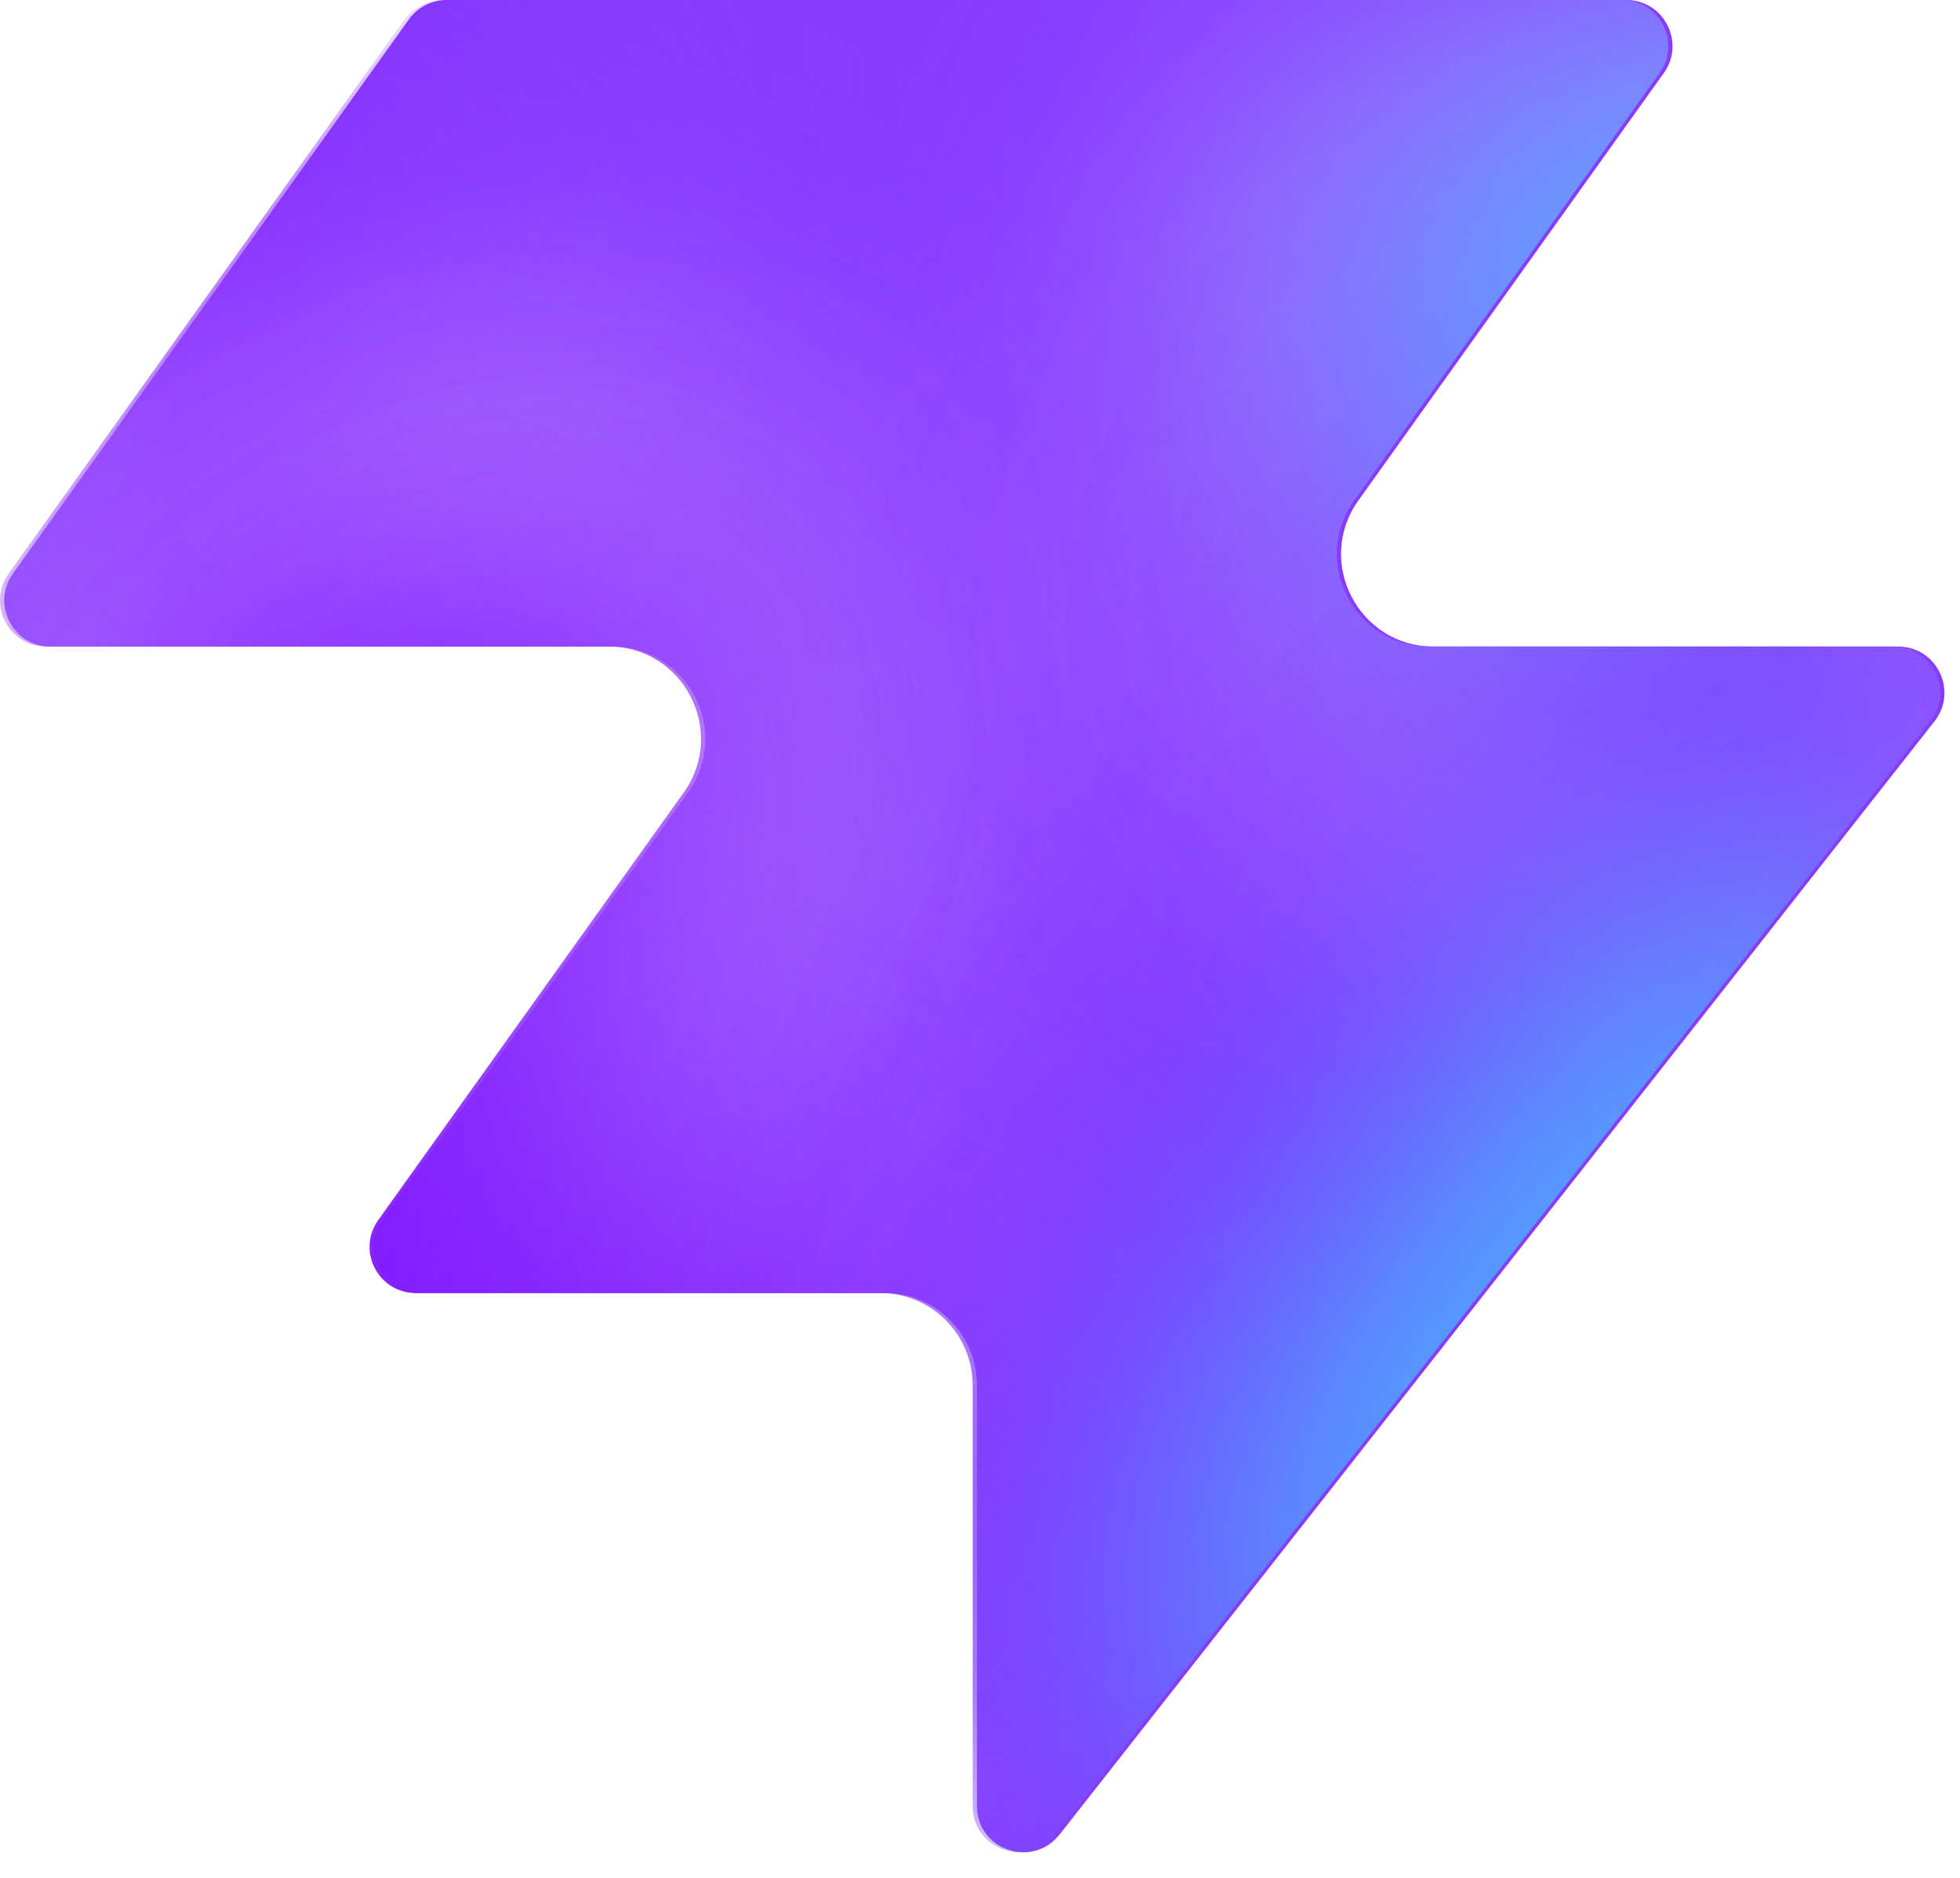
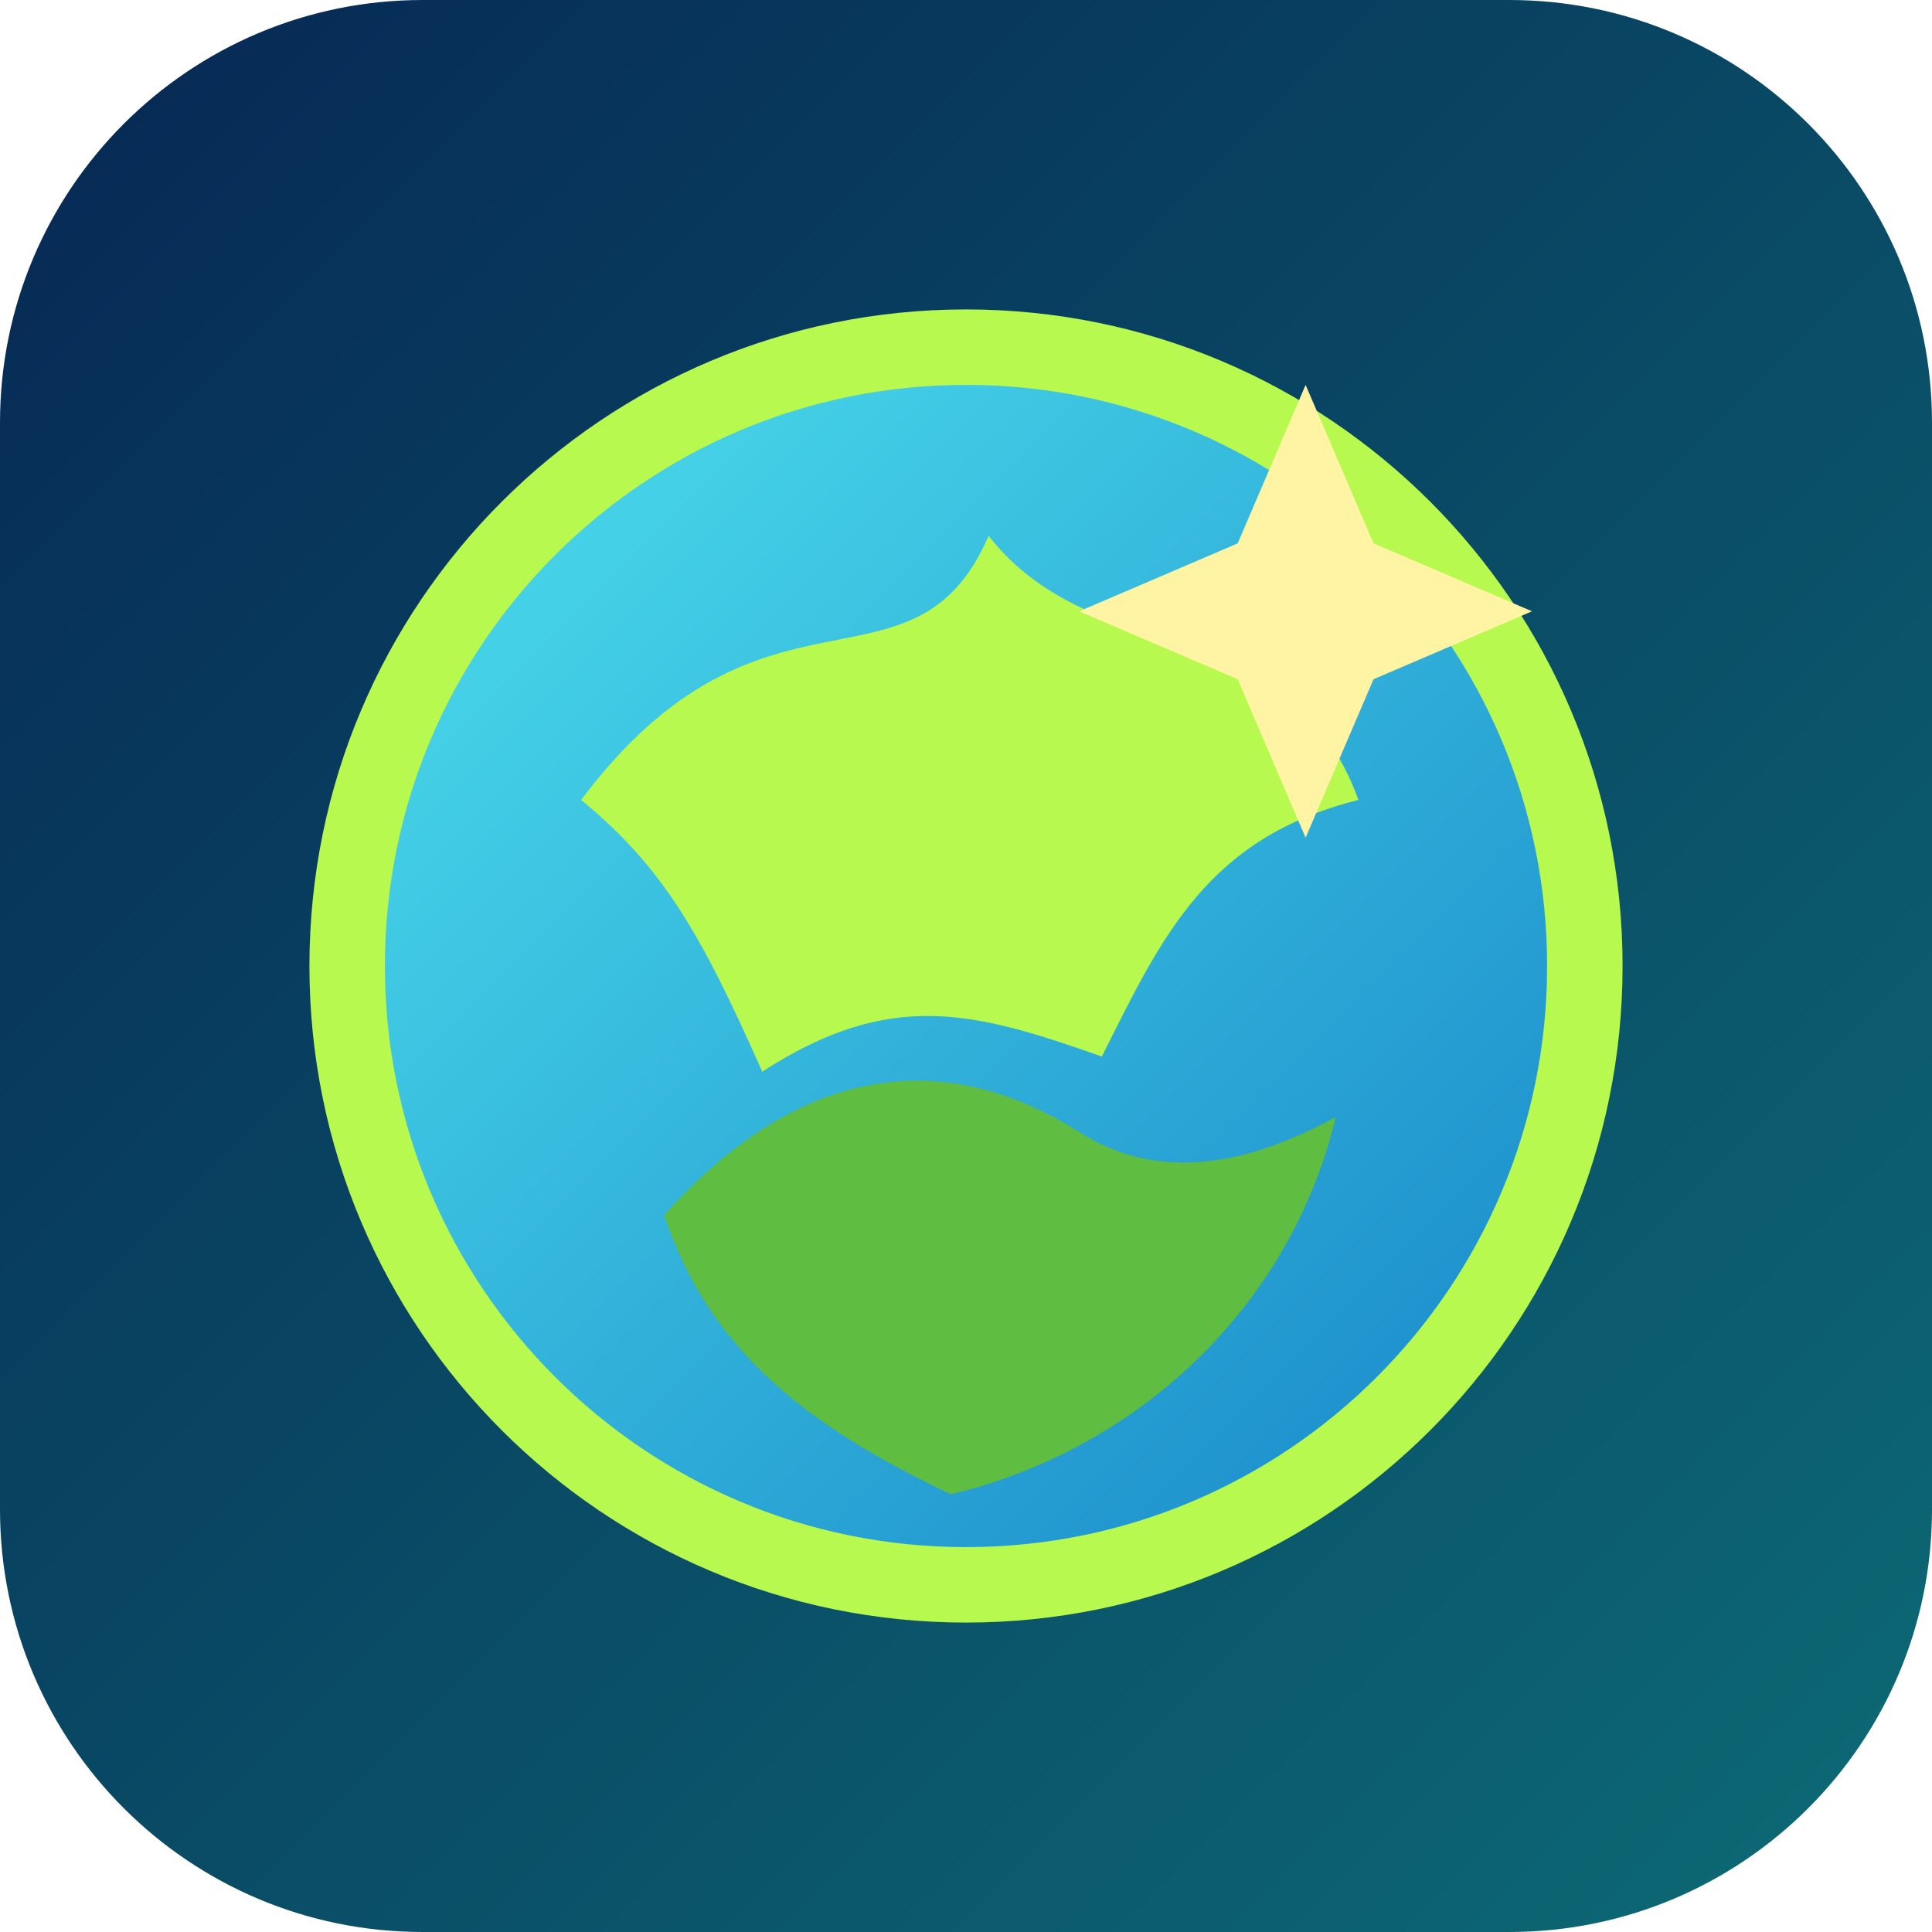
- <svg xmlns="http://www.w3.org/2000/svg" width="48" height="46" fill="none" viewBox="0 0 48 46">
-   <path fill="#863bff" d="M25.946 44.938c-.664.845-2.021.375-2.021-.698V33.937a2.26 2.26 0 0 0-2.262-2.262H10.287c-.92 0-1.456-1.04-.92-1.788l7.48-10.471c1.07-1.497 0-3.578-1.842-3.578H1.237c-.92 0-1.456-1.04-.92-1.788L10.013.474c.214-.297.556-.474.92-.474h28.894c.92 0 1.456 1.04.92 1.788l-7.48 10.471c-1.07 1.498 0 3.579 1.842 3.579h11.377c.943 0 1.473 1.088.89 1.83L25.947 44.94z" style="fill:#863bff;fill:color(display-p3 .525 .23 1);fill-opacity:1" />
-   <mask id="a" width="48" height="46" x="0" y="0" maskUnits="userSpaceOnUse" style="mask-type:alpha">
-     <path fill="#000" d="M25.842 44.938c-.664.844-2.021.375-2.021-.698V33.937a2.26 2.26 0 0 0-2.262-2.262H10.183c-.92 0-1.456-1.04-.92-1.788l7.48-10.471c1.07-1.498 0-3.579-1.842-3.579H1.133c-.92 0-1.456-1.04-.92-1.787L9.91.473c.214-.297.556-.474.92-.474h28.894c.92 0 1.456 1.04.92 1.788l-7.48 10.471c-1.07 1.498 0 3.578 1.842 3.578h11.377c.943 0 1.473 1.088.89 1.832L25.843 44.94z" style="fill:#000;fill-opacity:1" />
-   </mask>
-   <g mask="url(#a)">
-     <g filter="url(#b)">
-       <ellipse cx="5.508" cy="14.704" fill="#ede6ff" rx="5.508" ry="14.704" style="fill:#ede6ff;fill:color(display-p3 .927 .903 1);fill-opacity:1" transform="matrix(.00324 1 1 -.00324 -4.47 31.516)" />
-     </g>
-     <g filter="url(#c)">
-       <ellipse cx="10.399" cy="29.851" fill="#ede6ff" rx="10.399" ry="29.851" style="fill:#ede6ff;fill:color(display-p3 .927 .903 1);fill-opacity:1" transform="matrix(.00324 1 1 -.00324 -39.328 7.883)" />
-     </g>
-     <g filter="url(#d)">
-       <ellipse cx="5.508" cy="30.487" fill="#7e14ff" rx="5.508" ry="30.487" style="fill:#7e14ff;fill:color(display-p3 .492 .077 1);fill-opacity:1" transform="rotate(89.814 -25.913 -14.639)scale(1 -1)" />
-     </g>
-     <g filter="url(#e)">
-       <ellipse cx="5.508" cy="30.599" fill="#7e14ff" rx="5.508" ry="30.599" style="fill:#7e14ff;fill:color(display-p3 .492 .077 1);fill-opacity:1" transform="rotate(89.814 -32.644 -3.334)scale(1 -1)" />
-     </g>
-     <g filter="url(#f)">
-       <ellipse cx="5.508" cy="30.599" fill="#7e14ff" rx="5.508" ry="30.599" style="fill:#7e14ff;fill:color(display-p3 .492 .077 1);fill-opacity:1" transform="matrix(.00324 1 1 -.00324 -34.34 30.47)" />
-     </g>
-     <g filter="url(#g)">
-       <ellipse cx="14.072" cy="22.078" fill="#ede6ff" rx="14.072" ry="22.078" style="fill:#ede6ff;fill:color(display-p3 .927 .903 1);fill-opacity:1" transform="rotate(93.35 24.506 48.493)scale(-1 1)" />
-     </g>
-     <g filter="url(#h)">
-       <ellipse cx="3.47" cy="21.501" fill="#7e14ff" rx="3.47" ry="21.501" style="fill:#7e14ff;fill:color(display-p3 .492 .077 1);fill-opacity:1" transform="rotate(89.009 28.708 47.59)scale(-1 1)" />
-     </g>
-     <g filter="url(#i)">
-       <ellipse cx="3.47" cy="21.501" fill="#7e14ff" rx="3.47" ry="21.501" style="fill:#7e14ff;fill:color(display-p3 .492 .077 1);fill-opacity:1" transform="rotate(89.009 28.708 47.59)scale(-1 1)" />
-     </g>
-     <g filter="url(#j)">
-       <ellipse cx=".387" cy="8.972" fill="#7e14ff" rx="4.407" ry="29.108" style="fill:#7e14ff;fill:color(display-p3 .492 .077 1);fill-opacity:1" transform="rotate(39.51 .387 8.972)" />
-     </g>
-     <g filter="url(#k)">
-       <ellipse cx="47.523" cy="-6.092" fill="#7e14ff" rx="4.407" ry="29.108" style="fill:#7e14ff;fill:color(display-p3 .492 .077 1);fill-opacity:1" transform="rotate(37.892 47.523 -6.092)" />
-     </g>
-     <g filter="url(#l)">
-       <ellipse cx="41.412" cy="6.333" fill="#47bfff" rx="5.971" ry="9.665" style="fill:#47bfff;fill:color(display-p3 .28 .748 1);fill-opacity:1" transform="rotate(37.892 41.412 6.333)" />
-     </g>
-     <g filter="url(#m)">
-       <ellipse cx="-1.879" cy="38.332" fill="#7e14ff" rx="4.407" ry="29.108" style="fill:#7e14ff;fill:color(display-p3 .492 .077 1);fill-opacity:1" transform="rotate(37.892 -1.88 38.332)" />
-     </g>
-     <g filter="url(#n)">
-       <ellipse cx="-1.879" cy="38.332" fill="#7e14ff" rx="4.407" ry="29.108" style="fill:#7e14ff;fill:color(display-p3 .492 .077 1);fill-opacity:1" transform="rotate(37.892 -1.88 38.332)" />
-     </g>
-     <g filter="url(#o)">
-       <ellipse cx="35.651" cy="29.907" fill="#7e14ff" rx="4.407" ry="29.108" style="fill:#7e14ff;fill:color(display-p3 .492 .077 1);fill-opacity:1" transform="rotate(37.892 35.651 29.907)" />
-     </g>
-     <g filter="url(#p)">
-       <ellipse cx="38.418" cy="32.4" fill="#47bfff" rx="5.971" ry="15.297" style="fill:#47bfff;fill:color(display-p3 .28 .748 1);fill-opacity:1" transform="rotate(37.892 38.418 32.4)" />
-     </g>
-   </g>
+ <svg xmlns="http://www.w3.org/2000/svg" viewBox="0 0 256 256">
  <defs>
-     <filter id="b" width="60.045" height="41.654" x="-19.77" y="16.149" color-interpolation-filters="sRGB" filterUnits="userSpaceOnUse">
-       <feFlood flood-opacity="0" result="BackgroundImageFix" />
-       <feBlend in="SourceGraphic" in2="BackgroundImageFix" result="shape" />
-       <feGaussianBlur result="effect1_foregroundBlur_2002_17158" stdDeviation="7.659" />
-     </filter>
-     <filter id="c" width="90.34" height="51.437" x="-54.613" y="-7.533" color-interpolation-filters="sRGB" filterUnits="userSpaceOnUse">
-       <feFlood flood-opacity="0" result="BackgroundImageFix" />
-       <feBlend in="SourceGraphic" in2="BackgroundImageFix" result="shape" />
-       <feGaussianBlur result="effect1_foregroundBlur_2002_17158" stdDeviation="7.659" />
-     </filter>
-     <filter id="d" width="79.355" height="29.4" x="-49.64" y="2.03" color-interpolation-filters="sRGB" filterUnits="userSpaceOnUse">
-       <feFlood flood-opacity="0" result="BackgroundImageFix" />
-       <feBlend in="SourceGraphic" in2="BackgroundImageFix" result="shape" />
-       <feGaussianBlur result="effect1_foregroundBlur_2002_17158" stdDeviation="4.596" />
-     </filter>
-     <filter id="e" width="79.579" height="29.4" x="-45.045" y="20.029" color-interpolation-filters="sRGB" filterUnits="userSpaceOnUse">
-       <feFlood flood-opacity="0" result="BackgroundImageFix" />
-       <feBlend in="SourceGraphic" in2="BackgroundImageFix" result="shape" />
-       <feGaussianBlur result="effect1_foregroundBlur_2002_17158" stdDeviation="4.596" />
-     </filter>
-     <filter id="f" width="79.579" height="29.4" x="-43.513" y="21.178" color-interpolation-filters="sRGB" filterUnits="userSpaceOnUse">
-       <feFlood flood-opacity="0" result="BackgroundImageFix" />
-       <feBlend in="SourceGraphic" in2="BackgroundImageFix" result="shape" />
-       <feGaussianBlur result="effect1_foregroundBlur_2002_17158" stdDeviation="4.596" />
-     </filter>
-     <filter id="g" width="74.749" height="58.852" x="15.756" y="-17.901" color-interpolation-filters="sRGB" filterUnits="userSpaceOnUse">
-       <feFlood flood-opacity="0" result="BackgroundImageFix" />
-       <feBlend in="SourceGraphic" in2="BackgroundImageFix" result="shape" />
-       <feGaussianBlur result="effect1_foregroundBlur_2002_17158" stdDeviation="7.659" />
-     </filter>
-     <filter id="h" width="61.377" height="25.362" x="23.548" y="2.284" color-interpolation-filters="sRGB" filterUnits="userSpaceOnUse">
-       <feFlood flood-opacity="0" result="BackgroundImageFix" />
-       <feBlend in="SourceGraphic" in2="BackgroundImageFix" result="shape" />
-       <feGaussianBlur result="effect1_foregroundBlur_2002_17158" stdDeviation="4.596" />
-     </filter>
-     <filter id="i" width="61.377" height="25.362" x="23.548" y="2.284" color-interpolation-filters="sRGB" filterUnits="userSpaceOnUse">
-       <feFlood flood-opacity="0" result="BackgroundImageFix" />
-       <feBlend in="SourceGraphic" in2="BackgroundImageFix" result="shape" />
-       <feGaussianBlur result="effect1_foregroundBlur_2002_17158" stdDeviation="4.596" />
-     </filter>
-     <filter id="j" width="56.045" height="63.649" x="-27.636" y="-22.853" color-interpolation-filters="sRGB" filterUnits="userSpaceOnUse">
-       <feFlood flood-opacity="0" result="BackgroundImageFix" />
-       <feBlend in="SourceGraphic" in2="BackgroundImageFix" result="shape" />
-       <feGaussianBlur result="effect1_foregroundBlur_2002_17158" stdDeviation="4.596" />
-     </filter>
-     <filter id="k" width="54.814" height="64.646" x="20.116" y="-38.415" color-interpolation-filters="sRGB" filterUnits="userSpaceOnUse">
-       <feFlood flood-opacity="0" result="BackgroundImageFix" />
-       <feBlend in="SourceGraphic" in2="BackgroundImageFix" result="shape" />
-       <feGaussianBlur result="effect1_foregroundBlur_2002_17158" stdDeviation="4.596" />
-     </filter>
-     <filter id="l" width="33.541" height="35.313" x="24.641" y="-11.323" color-interpolation-filters="sRGB" filterUnits="userSpaceOnUse">
-       <feFlood flood-opacity="0" result="BackgroundImageFix" />
-       <feBlend in="SourceGraphic" in2="BackgroundImageFix" result="shape" />
-       <feGaussianBlur result="effect1_foregroundBlur_2002_17158" stdDeviation="4.596" />
-     </filter>
-     <filter id="m" width="54.814" height="64.646" x="-29.286" y="6.009" color-interpolation-filters="sRGB" filterUnits="userSpaceOnUse">
-       <feFlood flood-opacity="0" result="BackgroundImageFix" />
-       <feBlend in="SourceGraphic" in2="BackgroundImageFix" result="shape" />
-       <feGaussianBlur result="effect1_foregroundBlur_2002_17158" stdDeviation="4.596" />
-     </filter>
-     <filter id="n" width="54.814" height="64.646" x="-29.286" y="6.009" color-interpolation-filters="sRGB" filterUnits="userSpaceOnUse">
-       <feFlood flood-opacity="0" result="BackgroundImageFix" />
-       <feBlend in="SourceGraphic" in2="BackgroundImageFix" result="shape" />
-       <feGaussianBlur result="effect1_foregroundBlur_2002_17158" stdDeviation="4.596" />
-     </filter>
-     <filter id="o" width="54.814" height="64.646" x="8.244" y="-2.416" color-interpolation-filters="sRGB" filterUnits="userSpaceOnUse">
-       <feFlood flood-opacity="0" result="BackgroundImageFix" />
-       <feBlend in="SourceGraphic" in2="BackgroundImageFix" result="shape" />
-       <feGaussianBlur result="effect1_foregroundBlur_2002_17158" stdDeviation="4.596" />
-     </filter>
-     <filter id="p" width="39.409" height="43.623" x="18.713" y="10.588" color-interpolation-filters="sRGB" filterUnits="userSpaceOnUse">
-       <feFlood flood-opacity="0" result="BackgroundImageFix" />
-       <feBlend in="SourceGraphic" in2="BackgroundImageFix" result="shape" />
-       <feGaussianBlur result="effect1_foregroundBlur_2002_17158" stdDeviation="4.596" />
-     </filter>
+     <linearGradient id="sky" x1="0" y1="0" x2="1" y2="1">
+       <stop stop-color="#062754" />
+       <stop offset="1" stop-color="#0d6b75" />
+     </linearGradient>
+     <linearGradient id="earth" x1="0" y1="0" x2="1" y2="1">
+       <stop stop-color="#4ee1ed" />
+       <stop offset="1" stop-color="#1684c8" />
+     </linearGradient>
  </defs>
+   <rect width="256" height="256" rx="56" fill="url(#sky)" />
+   <circle cx="128" cy="128" r="82" fill="url(#earth)" stroke="#b8f94f" stroke-width="10" />
+   <path d="M77 106c24-32 44-12 54-35 14 18 40 10 49 35-20 5-26 18-34 34-17-6-28-9-45 2-8-18-13-27-24-36Z" fill="#b8f94f" />
+   <path d="M88 161c17-19 36-23 55-11 11 7 23 4 34-2-6 25-26 44-51 50-19-9-32-19-38-37Z" fill="#5fbd42" />
+   <path d="M173 51l9 21 21 9-21 9-9 21-9-21-21-9 21-9 9-21Z" fill="#fff4a3" />
</svg>
